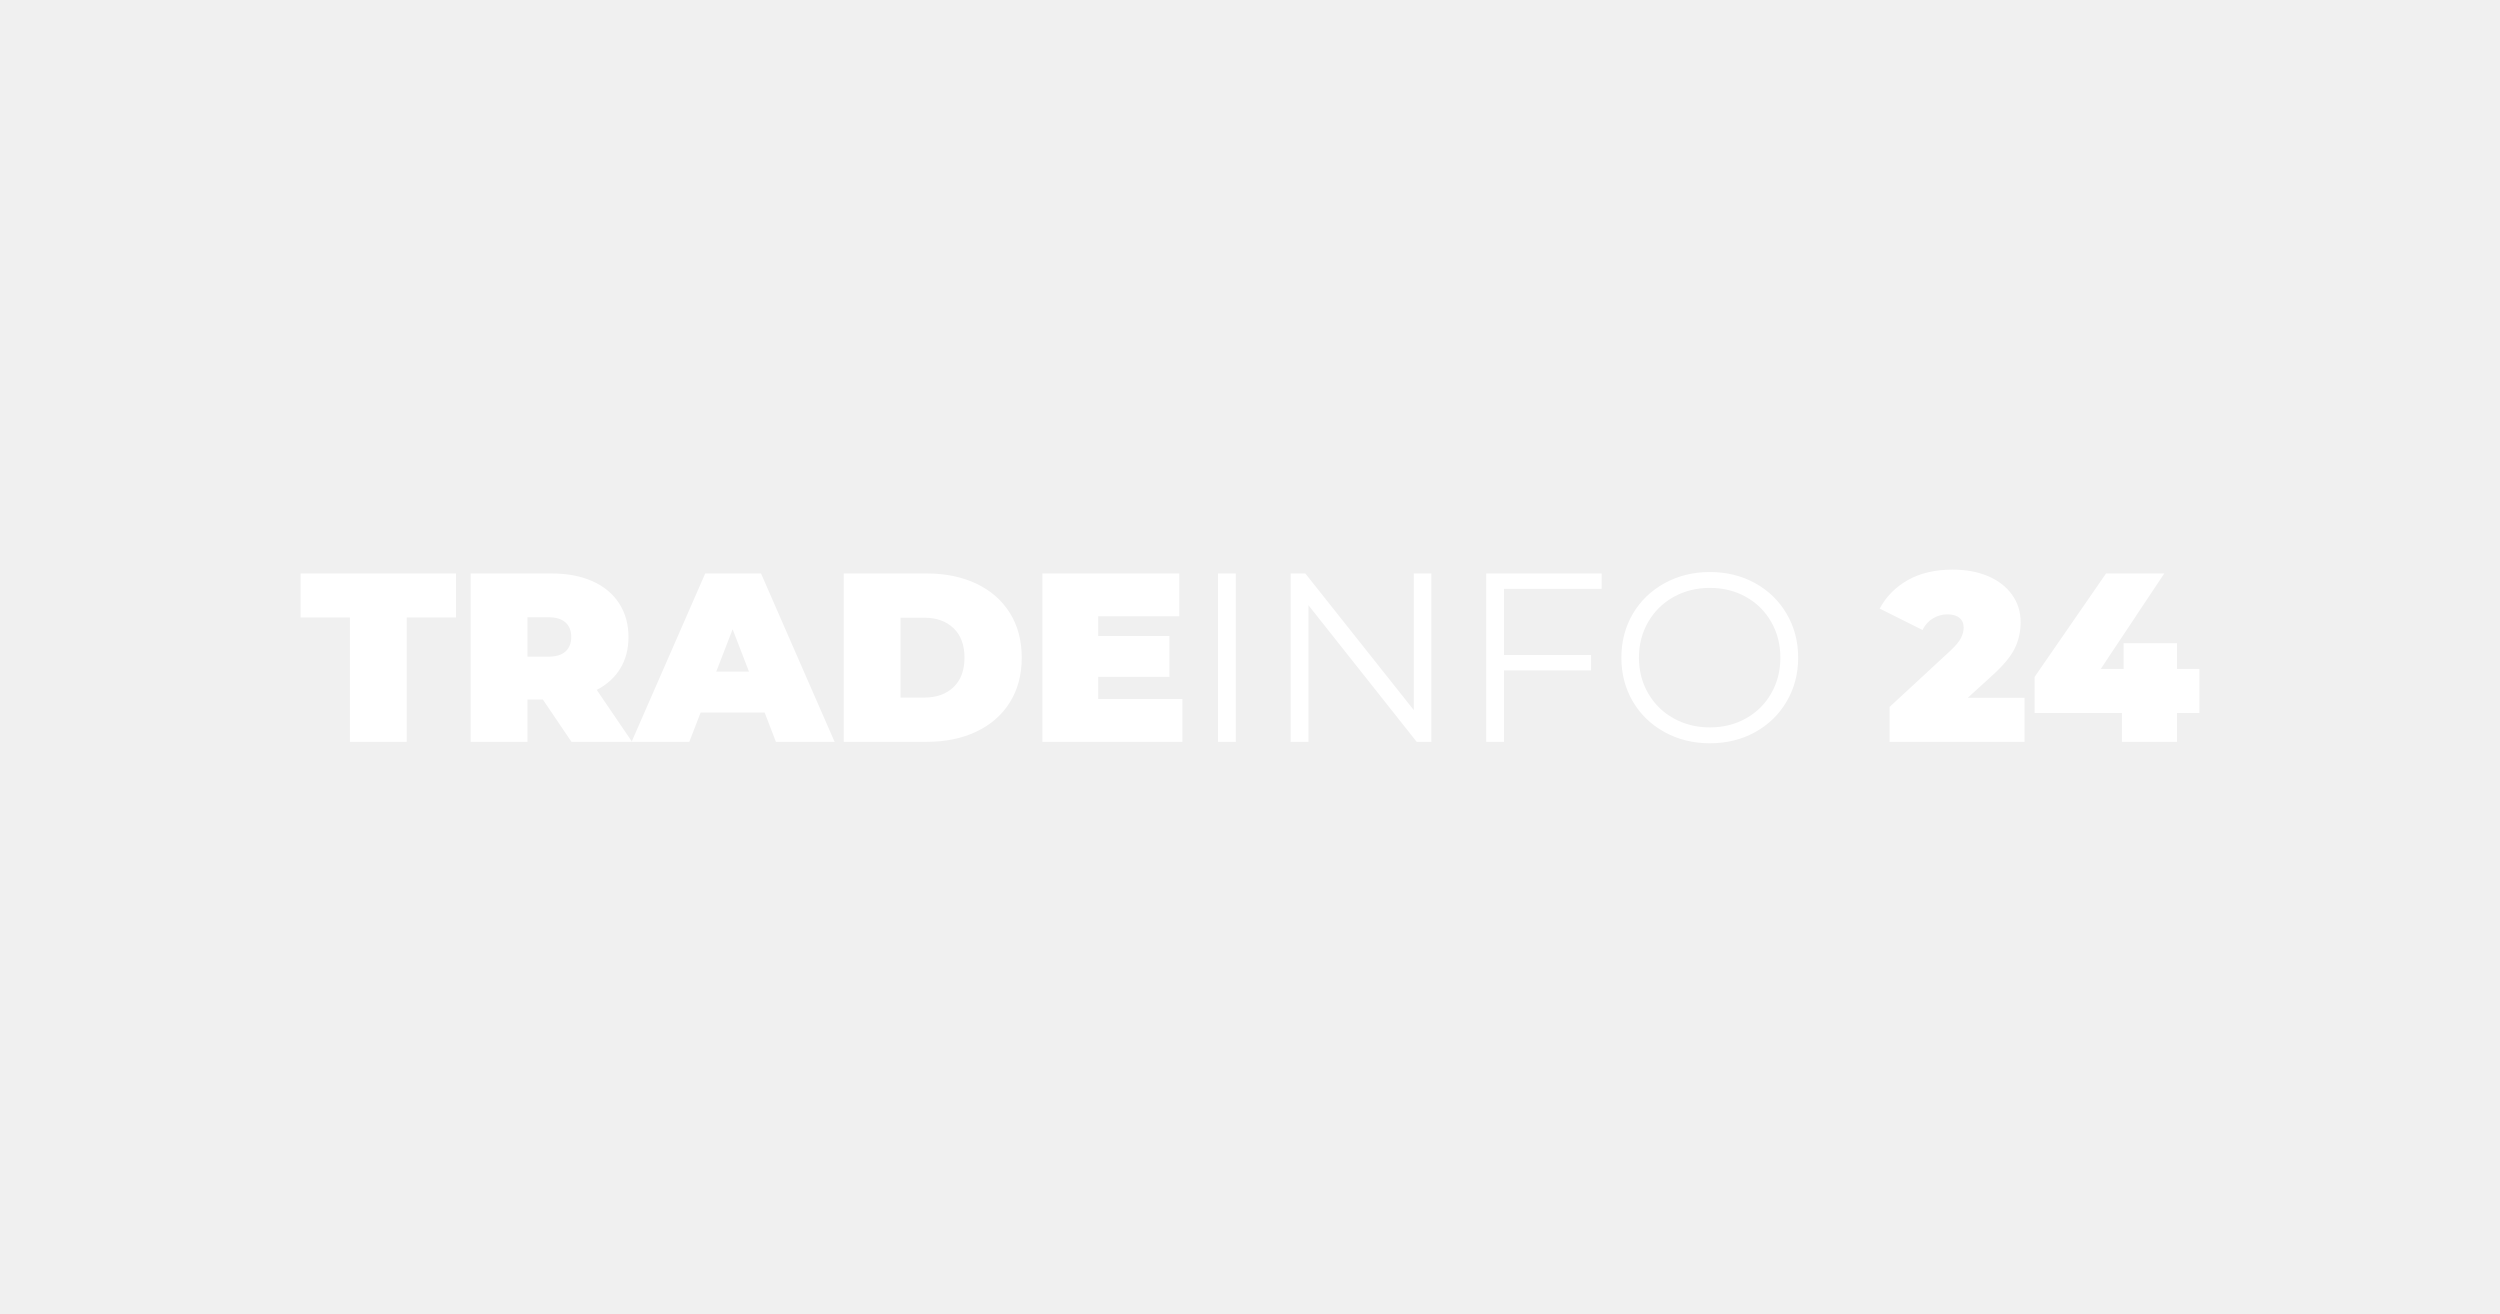
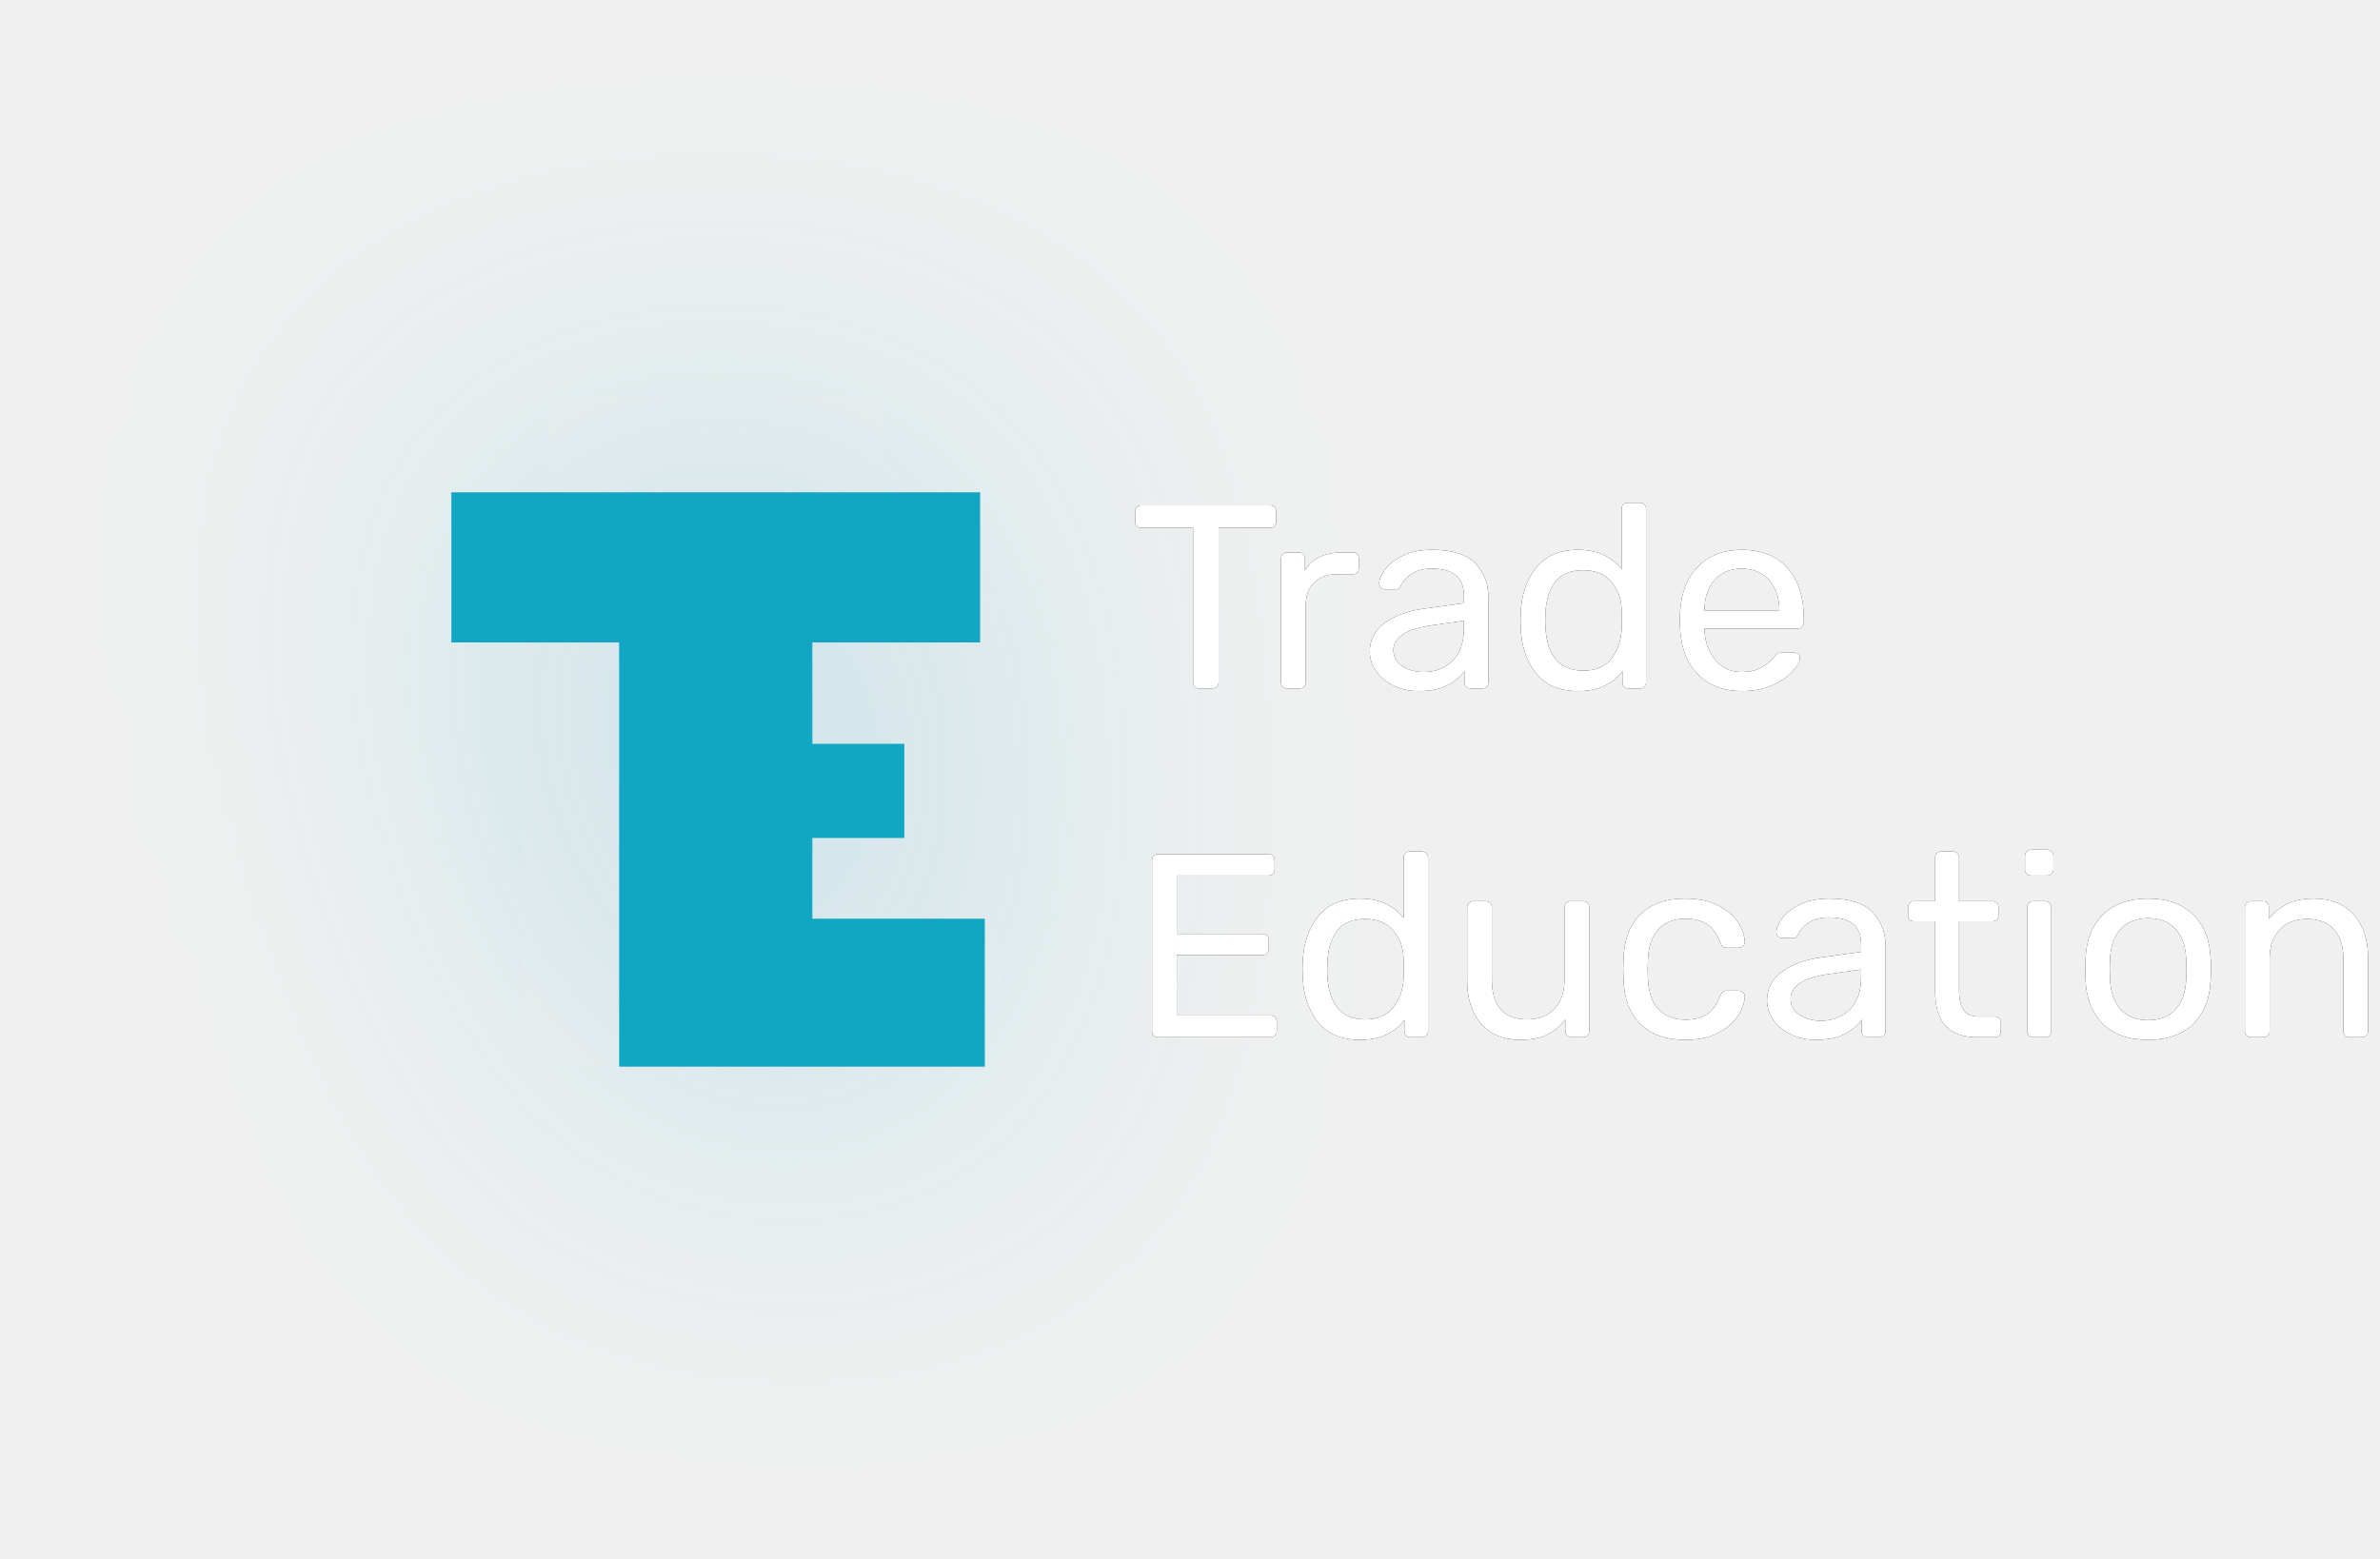
- <svg xmlns="http://www.w3.org/2000/svg" width="158px" height="83px" viewBox="0 0 158 83" version="1.1">
-   <defs />
-   <g id="Trade-Info-logo" stroke="none" stroke-width="1" fill="none" fill-rule="evenodd">
-     <path d="M22.116,39.025 L19,39.025 L19,36.243 L28.82,36.243 L28.82,39.025 L25.704,39.025 L25.704,46.884 L22.116,46.884 L22.116,39.025 Z M34.308,44.209 L33.335,44.209 L33.335,46.884 L29.747,46.884 L29.747,36.243 L34.87,36.243 C35.853,36.243 36.71,36.405 37.439,36.73 C38.169,37.054 38.731,37.52 39.127,38.128 C39.522,38.736 39.72,39.446 39.72,40.256 C39.72,41.016 39.547,41.68 39.203,42.248 C38.858,42.815 38.362,43.266 37.713,43.601 L39.948,46.884 L36.117,46.884 L34.308,44.209 Z M36.102,40.256 C36.102,39.861 35.98,39.555 35.737,39.337 C35.494,39.119 35.129,39.01 34.642,39.01 L33.335,39.01 L33.335,41.503 L34.642,41.503 C35.129,41.503 35.494,41.394 35.737,41.176 C35.98,40.958 36.102,40.652 36.102,40.256 Z M48.324,45.03 L44.28,45.03 L43.565,46.884 L39.917,46.884 L44.569,36.243 L48.096,36.243 L52.747,46.884 L49.038,46.884 L48.324,45.03 Z M47.335,42.445 L46.302,39.77 L45.268,42.445 L47.335,42.445 Z M53.325,36.243 L58.569,36.243 C59.755,36.243 60.801,36.459 61.708,36.889 C62.615,37.32 63.32,37.936 63.821,38.736 C64.323,39.537 64.574,40.479 64.574,41.564 C64.574,42.648 64.323,43.591 63.821,44.391 C63.32,45.192 62.615,45.807 61.708,46.238 C60.801,46.669 59.755,46.884 58.569,46.884 L53.325,46.884 L53.325,36.243 Z M58.417,44.087 C59.187,44.087 59.803,43.867 60.264,43.426 C60.725,42.985 60.956,42.364 60.956,41.564 C60.956,40.763 60.725,40.142 60.264,39.702 C59.803,39.261 59.187,39.04 58.417,39.04 L56.912,39.04 L56.912,44.087 L58.417,44.087 Z M74.728,44.178 L74.728,46.884 L65.881,46.884 L65.881,36.243 L74.531,36.243 L74.531,38.949 L69.408,38.949 L69.408,40.196 L73.908,40.196 L73.908,42.78 L69.408,42.78 L69.408,44.178 L74.728,44.178 Z M76.978,36.243 L78.103,36.243 L78.103,46.884 L76.978,46.884 L76.978,36.243 Z M90.462,36.243 L90.462,46.884 L89.535,46.884 L82.694,38.25 L82.694,46.884 L81.569,46.884 L81.569,36.243 L82.496,36.243 L89.352,44.878 L89.352,36.243 L90.462,36.243 Z M95.053,37.216 L95.053,41.397 L100.556,41.397 L100.556,42.369 L95.053,42.369 L95.053,46.884 L93.928,46.884 L93.928,36.243 L101.224,36.243 L101.224,37.216 L95.053,37.216 Z M108.065,46.975 C107.011,46.975 106.056,46.74 105.2,46.269 C104.343,45.797 103.674,45.151 103.193,44.33 C102.712,43.509 102.471,42.587 102.471,41.564 C102.471,40.54 102.712,39.618 103.193,38.797 C103.674,37.976 104.343,37.33 105.2,36.859 C106.056,36.388 107.011,36.152 108.065,36.152 C109.119,36.152 110.069,36.385 110.915,36.851 C111.762,37.317 112.428,37.964 112.914,38.789 C113.401,39.615 113.644,40.54 113.644,41.564 C113.644,42.587 113.401,43.512 112.914,44.338 C112.428,45.164 111.762,45.81 110.915,46.276 C110.069,46.742 109.119,46.975 108.065,46.975 Z M108.065,45.972 C108.906,45.972 109.666,45.782 110.345,45.402 C111.024,45.022 111.556,44.495 111.941,43.821 C112.327,43.147 112.519,42.395 112.519,41.564 C112.519,40.733 112.327,39.98 111.941,39.306 C111.556,38.632 111.024,38.105 110.345,37.725 C109.666,37.345 108.906,37.155 108.065,37.155 C107.224,37.155 106.461,37.345 105.777,37.725 C105.093,38.105 104.556,38.632 104.166,39.306 C103.776,39.98 103.581,40.733 103.581,41.564 C103.581,42.395 103.776,43.147 104.166,43.821 C104.556,44.495 105.093,45.022 105.777,45.402 C106.461,45.782 107.224,45.972 108.065,45.972 Z M127.949,44.102 L127.949,46.884 L119.421,46.884 L119.421,44.68 L123.267,41.123 C123.601,40.809 123.824,40.54 123.935,40.317 C124.047,40.094 124.103,39.876 124.103,39.664 C124.103,39.4 124.014,39.195 123.837,39.048 C123.659,38.901 123.403,38.827 123.069,38.827 C122.745,38.827 122.441,38.914 122.157,39.086 C121.873,39.258 121.655,39.501 121.503,39.816 L118.797,38.463 C119.203,37.703 119.796,37.102 120.576,36.661 C121.356,36.22 122.299,36 123.403,36 C124.244,36 124.989,36.137 125.638,36.41 C126.287,36.684 126.793,37.074 127.158,37.581 C127.523,38.088 127.705,38.67 127.705,39.329 C127.705,39.917 127.581,40.467 127.333,40.978 C127.085,41.49 126.601,42.07 125.881,42.719 L124.361,44.102 L127.949,44.102 Z M139,45.06 L137.586,45.06 L137.586,46.884 L134.105,46.884 L134.105,45.06 L128.587,45.06 L128.587,42.78 L133.102,36.243 L136.781,36.243 L132.767,42.278 L134.212,42.278 L134.212,40.652 L137.586,40.652 L137.586,42.278 L139,42.278 L139,45.06 Z" id="Tradeinfo-24" fill="#FFFFFF" />
+ <svg xmlns="http://www.w3.org/2000/svg" xmlns:xlink="http://www.w3.org/1999/xlink" width="116px" height="76px" viewBox="0 0 116 76" version="1.1">
+   <defs>
+     <filter x="-115.4%" y="-107.1%" width="330.8%" height="314.3%" filterUnits="objectBoundingBox" id="filter-1">
+       <feGaussianBlur stdDeviation="10" in="SourceGraphic" />
+     </filter>
+     <path d="M3.451,9.564 C3.364,9.564 3.292,9.536 3.235,9.481 C3.179,9.425 3.15,9.355 3.15,9.27 L3.15,1.734 L0.627,1.734 C0.54,1.734 0.468,1.707 0.412,1.651 C0.355,1.596 0.327,1.526 0.327,1.441 L0.327,0.944 C0.327,0.85 0.355,0.776 0.412,0.72 C0.468,0.665 0.54,0.638 0.627,0.638 L6.902,0.638 C6.998,0.638 7.072,0.665 7.124,0.72 C7.176,0.776 7.202,0.85 7.202,0.944 L7.202,1.441 C7.202,1.526 7.174,1.596 7.117,1.651 C7.061,1.707 6.989,1.734 6.902,1.734 L4.392,1.734 L4.392,9.27 C4.392,9.355 4.362,9.425 4.301,9.481 C4.239,9.536 4.165,9.564 4.078,9.564 L3.451,9.564 Z M7.738,9.564 C7.651,9.564 7.579,9.536 7.523,9.481 C7.466,9.425 7.438,9.355 7.438,9.27 L7.438,3.239 C7.438,3.154 7.466,3.082 7.523,3.022 C7.579,2.963 7.651,2.933 7.738,2.933 L8.287,2.933 C8.383,2.933 8.459,2.96 8.516,3.016 C8.573,3.071 8.601,3.145 8.601,3.239 L8.601,3.8 C8.958,3.222 9.564,2.933 10.418,2.933 L10.928,2.933 C11.024,2.933 11.098,2.958 11.15,3.009 C11.202,3.06 11.228,3.133 11.228,3.226 L11.228,3.698 C11.228,3.783 11.202,3.853 11.15,3.908 C11.098,3.964 11.024,3.991 10.928,3.991 L10.183,3.991 C9.703,3.991 9.326,4.127 9.052,4.399 C8.777,4.671 8.64,5.041 8.64,5.509 L8.64,9.27 C8.64,9.355 8.61,9.425 8.549,9.481 C8.488,9.536 8.414,9.564 8.326,9.564 L7.738,9.564 Z M14.13,9.691 C13.703,9.691 13.309,9.606 12.947,9.436 C12.586,9.266 12.298,9.034 12.085,8.741 C11.871,8.448 11.764,8.123 11.764,7.766 C11.764,7.205 12,6.745 12.47,6.388 C12.941,6.031 13.581,5.793 14.392,5.674 L16.352,5.407 L16.352,5.037 C16.352,4.161 15.834,3.723 14.797,3.723 C14.396,3.723 14.074,3.802 13.83,3.959 C13.586,4.117 13.407,4.301 13.294,4.514 C13.259,4.599 13.222,4.656 13.183,4.686 C13.143,4.716 13.089,4.731 13.019,4.731 L12.509,4.731 C12.431,4.731 12.363,4.703 12.307,4.648 C12.25,4.593 12.222,4.527 12.222,4.45 C12.222,4.255 12.315,4.027 12.503,3.768 C12.69,3.509 12.98,3.283 13.372,3.092 C13.764,2.901 14.243,2.805 14.81,2.805 C15.786,2.805 16.485,3.026 16.908,3.468 C17.331,3.91 17.542,4.463 17.542,5.126 L17.542,9.27 C17.542,9.355 17.514,9.425 17.457,9.481 C17.4,9.536 17.328,9.564 17.241,9.564 L16.666,9.564 C16.579,9.564 16.509,9.536 16.457,9.481 C16.405,9.425 16.378,9.355 16.378,9.27 L16.378,8.709 C16.187,8.99 15.908,9.223 15.542,9.41 C15.176,9.598 14.705,9.691 14.13,9.691 Z M14.392,8.76 C14.967,8.76 15.437,8.577 15.803,8.212 C16.169,7.846 16.352,7.315 16.352,6.618 L16.352,6.261 L14.823,6.478 C14.196,6.563 13.721,6.707 13.398,6.911 C13.076,7.115 12.915,7.37 12.915,7.676 C12.915,8.025 13.061,8.293 13.352,8.48 C13.644,8.667 13.991,8.76 14.392,8.76 Z M21.921,9.691 C21.006,9.691 20.32,9.402 19.862,8.824 C19.405,8.246 19.158,7.515 19.123,6.631 L19.11,6.248 L19.123,5.866 C19.158,4.99 19.407,4.261 19.869,3.679 C20.33,3.096 21.014,2.805 21.921,2.805 C22.827,2.805 23.533,3.12 24.038,3.749 L24.038,0.803 C24.038,0.718 24.067,0.648 24.123,0.593 C24.18,0.538 24.252,0.51 24.339,0.51 L24.927,0.51 C25.014,0.51 25.086,0.538 25.143,0.593 C25.2,0.648 25.228,0.718 25.228,0.803 L25.228,9.27 C25.228,9.355 25.2,9.425 25.143,9.481 C25.086,9.536 25.014,9.564 24.927,9.564 L24.365,9.564 C24.278,9.564 24.208,9.536 24.156,9.481 C24.104,9.425 24.078,9.355 24.078,9.27 L24.078,8.722 C23.581,9.368 22.862,9.691 21.921,9.691 Z M22.169,8.696 C22.779,8.696 23.237,8.499 23.542,8.103 C23.847,7.708 24.012,7.239 24.038,6.694 C24.047,6.601 24.051,6.439 24.051,6.21 C24.051,5.972 24.047,5.806 24.038,5.713 C24.021,5.194 23.853,4.746 23.535,4.367 C23.217,3.989 22.762,3.8 22.169,3.8 C21.542,3.8 21.084,3.991 20.797,4.374 C20.509,4.756 20.352,5.258 20.326,5.878 L20.313,6.248 C20.313,7.88 20.932,8.696 22.169,8.696 Z M29.894,9.691 C29.005,9.691 28.295,9.421 27.764,8.881 C27.232,8.341 26.94,7.604 26.888,6.669 L26.875,6.235 L26.888,5.815 C26.94,4.897 27.232,4.165 27.764,3.621 C28.295,3.077 29.005,2.805 29.894,2.805 C30.853,2.805 31.596,3.103 32.123,3.698 C32.65,4.293 32.914,5.101 32.914,6.121 L32.914,6.35 C32.914,6.435 32.886,6.505 32.829,6.561 C32.772,6.616 32.7,6.643 32.613,6.643 L28.077,6.643 L28.077,6.758 C28.104,7.311 28.278,7.783 28.6,8.174 C28.923,8.565 29.35,8.76 29.881,8.76 C30.291,8.76 30.624,8.682 30.881,8.524 C31.138,8.367 31.332,8.203 31.463,8.033 C31.541,7.931 31.602,7.87 31.646,7.848 C31.69,7.827 31.764,7.817 31.868,7.817 L32.443,7.817 C32.522,7.817 32.589,7.838 32.646,7.88 C32.703,7.923 32.731,7.978 32.731,8.046 C32.731,8.233 32.613,8.458 32.378,8.722 C32.143,8.985 31.809,9.213 31.378,9.404 C30.947,9.595 30.452,9.691 29.894,9.691 Z M31.724,5.776 L31.724,5.738 C31.724,5.143 31.559,4.658 31.228,4.284 C30.896,3.91 30.452,3.723 29.894,3.723 C29.328,3.723 28.884,3.91 28.561,4.284 C28.239,4.658 28.077,5.143 28.077,5.738 L28.077,5.776 L31.724,5.776 Z" id="path-2" />
+     <path d="M1.438,26.565 C1.351,26.565 1.281,26.538 1.229,26.482 C1.176,26.427 1.15,26.357 1.15,26.272 L1.15,17.945 C1.15,17.852 1.176,17.777 1.229,17.722 C1.281,17.667 1.351,17.639 1.438,17.639 L6.81,17.639 C6.906,17.639 6.982,17.667 7.039,17.722 C7.096,17.777 7.124,17.852 7.124,17.945 L7.124,18.404 C7.124,18.489 7.096,18.557 7.039,18.608 C6.982,18.659 6.906,18.685 6.81,18.685 L2.353,18.685 L2.353,21.529 L6.523,21.529 C6.619,21.529 6.695,21.556 6.751,21.611 C6.808,21.667 6.836,21.741 6.836,21.835 L6.836,22.268 C6.836,22.353 6.808,22.423 6.751,22.478 C6.695,22.534 6.619,22.561 6.523,22.561 L2.353,22.561 L2.353,25.507 L6.915,25.507 C7.011,25.507 7.087,25.535 7.144,25.59 C7.2,25.645 7.229,25.719 7.229,25.813 L7.229,26.272 C7.229,26.357 7.198,26.427 7.137,26.482 C7.076,26.538 7.002,26.565 6.915,26.565 L1.438,26.565 Z M11.294,26.693 C10.379,26.693 9.692,26.404 9.235,25.826 C8.777,25.248 8.531,24.517 8.496,23.632 L8.483,23.25 L8.496,22.867 C8.531,21.992 8.78,21.263 9.242,20.681 C9.703,20.098 10.387,19.807 11.294,19.807 C12.2,19.807 12.906,20.122 13.411,20.751 L13.411,17.805 C13.411,17.72 13.44,17.65 13.496,17.595 C13.553,17.539 13.625,17.512 13.712,17.512 L14.3,17.512 C14.387,17.512 14.459,17.539 14.516,17.595 C14.572,17.65 14.601,17.72 14.601,17.805 L14.601,26.272 C14.601,26.357 14.572,26.427 14.516,26.482 C14.459,26.538 14.387,26.565 14.3,26.565 L13.738,26.565 C13.651,26.565 13.581,26.538 13.529,26.482 C13.477,26.427 13.45,26.357 13.45,26.272 L13.45,25.724 C12.954,26.37 12.235,26.693 11.294,26.693 Z M11.542,25.698 C12.152,25.698 12.61,25.501 12.915,25.105 C13.22,24.71 13.385,24.24 13.411,23.696 C13.42,23.603 13.424,23.441 13.424,23.212 C13.424,22.974 13.42,22.808 13.411,22.714 C13.394,22.196 13.226,21.747 12.908,21.369 C12.59,20.991 12.135,20.802 11.542,20.802 C10.915,20.802 10.457,20.993 10.17,21.375 C9.882,21.758 9.725,22.26 9.699,22.88 L9.686,23.25 C9.686,24.882 10.305,25.698 11.542,25.698 Z M19.11,26.693 C18.283,26.693 17.642,26.431 17.189,25.909 C16.736,25.386 16.509,24.691 16.509,23.824 L16.509,20.228 C16.509,20.143 16.538,20.073 16.594,20.017 C16.651,19.962 16.723,19.935 16.81,19.935 L17.411,19.935 C17.498,19.935 17.57,19.962 17.627,20.017 C17.683,20.073 17.712,20.143 17.712,20.228 L17.712,23.76 C17.712,25.052 18.287,25.698 19.437,25.698 C19.995,25.698 20.437,25.526 20.764,25.182 C21.091,24.837 21.254,24.364 21.254,23.76 L21.254,20.228 C21.254,20.143 21.282,20.073 21.339,20.017 C21.396,19.962 21.468,19.935 21.555,19.935 L22.156,19.935 C22.243,19.935 22.315,19.962 22.372,20.017 C22.428,20.073 22.457,20.143 22.457,20.228 L22.457,26.272 C22.457,26.357 22.428,26.427 22.372,26.482 C22.315,26.538 22.243,26.565 22.156,26.565 L21.594,26.565 C21.507,26.565 21.435,26.538 21.378,26.482 C21.322,26.427 21.293,26.357 21.293,26.272 L21.293,25.698 C21.041,26.03 20.744,26.278 20.404,26.444 C20.065,26.61 19.633,26.693 19.11,26.693 Z M27.136,26.693 C26.204,26.693 25.476,26.436 24.953,25.921 C24.43,25.407 24.156,24.687 24.13,23.76 L24.117,23.25 L24.13,22.74 C24.156,21.813 24.43,21.093 24.953,20.579 C25.476,20.064 26.204,19.807 27.136,19.807 C27.764,19.807 28.293,19.915 28.724,20.132 C29.156,20.349 29.478,20.619 29.692,20.942 C29.905,21.265 30.021,21.588 30.038,21.911 C30.047,21.988 30.019,22.056 29.953,22.115 C29.888,22.175 29.816,22.204 29.738,22.204 L29.162,22.204 C29.075,22.204 29.01,22.185 28.966,22.147 C28.923,22.109 28.879,22.039 28.836,21.937 C28.679,21.52 28.463,21.225 28.189,21.05 C27.914,20.876 27.568,20.789 27.149,20.789 C26.6,20.789 26.165,20.955 25.842,21.286 C25.52,21.618 25.346,22.124 25.319,22.804 L25.306,23.25 L25.319,23.696 C25.346,24.376 25.52,24.882 25.842,25.214 C26.165,25.545 26.6,25.711 27.149,25.711 C27.576,25.711 27.925,25.624 28.195,25.45 C28.465,25.275 28.679,24.98 28.836,24.563 C28.879,24.461 28.923,24.391 28.966,24.353 C29.01,24.315 29.075,24.296 29.162,24.296 L29.738,24.296 C29.816,24.296 29.888,24.325 29.953,24.385 C30.019,24.444 30.047,24.512 30.038,24.589 C30.021,24.903 29.905,25.222 29.692,25.545 C29.478,25.868 29.156,26.14 28.724,26.361 C28.293,26.582 27.764,26.693 27.136,26.693 Z M33.489,26.693 C33.062,26.693 32.668,26.608 32.306,26.438 C31.944,26.268 31.657,26.036 31.443,25.743 C31.23,25.45 31.123,25.124 31.123,24.767 C31.123,24.206 31.358,23.747 31.829,23.39 C32.3,23.033 32.94,22.795 33.75,22.676 L35.711,22.408 L35.711,22.039 C35.711,21.163 35.193,20.725 34.156,20.725 C33.755,20.725 33.432,20.804 33.188,20.961 C32.944,21.118 32.766,21.303 32.652,21.516 C32.618,21.601 32.581,21.658 32.541,21.688 C32.502,21.718 32.448,21.733 32.378,21.733 L31.868,21.733 C31.79,21.733 31.722,21.705 31.666,21.65 C31.609,21.594 31.581,21.529 31.581,21.452 C31.581,21.256 31.674,21.029 31.862,20.77 C32.049,20.511 32.339,20.285 32.731,20.094 C33.123,19.903 33.602,19.807 34.169,19.807 C35.145,19.807 35.844,20.028 36.267,20.47 C36.689,20.912 36.901,21.465 36.901,22.128 L36.901,26.272 C36.901,26.357 36.872,26.427 36.816,26.482 C36.759,26.538 36.687,26.565 36.6,26.565 L36.025,26.565 C35.938,26.565 35.868,26.538 35.816,26.482 C35.763,26.427 35.737,26.357 35.737,26.272 L35.737,25.711 C35.546,25.991 35.267,26.225 34.901,26.412 C34.535,26.599 34.064,26.693 33.489,26.693 Z M33.75,25.762 C34.326,25.762 34.796,25.579 35.162,25.214 C35.528,24.848 35.711,24.317 35.711,23.62 L35.711,23.263 L34.182,23.479 C33.554,23.564 33.079,23.709 32.757,23.913 C32.435,24.117 32.273,24.372 32.273,24.678 C32.273,25.027 32.419,25.294 32.711,25.481 C33.003,25.668 33.35,25.762 33.75,25.762 Z M41.345,26.565 C39.994,26.565 39.319,25.821 39.319,24.334 L39.319,20.916 L38.286,20.916 C38.199,20.916 38.129,20.891 38.077,20.84 C38.025,20.789 37.999,20.721 37.999,20.636 L37.999,20.228 C37.999,20.143 38.025,20.073 38.077,20.017 C38.129,19.962 38.199,19.935 38.286,19.935 L39.319,19.935 L39.319,17.805 C39.319,17.72 39.345,17.65 39.397,17.595 C39.45,17.539 39.519,17.512 39.606,17.512 L40.182,17.512 C40.269,17.512 40.341,17.539 40.397,17.595 C40.454,17.65 40.482,17.72 40.482,17.805 L40.482,19.935 L42.103,19.935 C42.19,19.935 42.262,19.962 42.319,20.017 C42.375,20.073 42.404,20.143 42.404,20.228 L42.404,20.636 C42.404,20.721 42.375,20.789 42.319,20.84 C42.262,20.891 42.19,20.916 42.103,20.916 L40.482,20.916 L40.482,24.245 C40.482,24.678 40.554,25.005 40.698,25.226 C40.842,25.447 41.088,25.558 41.436,25.558 L42.234,25.558 C42.321,25.558 42.391,25.586 42.443,25.641 C42.495,25.696 42.521,25.766 42.521,25.851 L42.521,26.272 C42.521,26.357 42.495,26.427 42.443,26.482 C42.391,26.538 42.321,26.565 42.234,26.565 L41.345,26.565 Z M43.998,18.685 C43.911,18.685 43.839,18.657 43.783,18.602 C43.726,18.547 43.698,18.477 43.698,18.392 L43.698,17.729 C43.698,17.644 43.726,17.571 43.783,17.512 C43.839,17.452 43.911,17.423 43.998,17.423 L44.77,17.423 C44.857,17.423 44.931,17.452 44.992,17.512 C45.053,17.571 45.083,17.644 45.083,17.729 L45.083,18.392 C45.083,18.477 45.053,18.547 44.992,18.602 C44.931,18.657 44.857,18.685 44.77,18.685 L43.998,18.685 Z M44.103,26.565 C44.016,26.565 43.944,26.538 43.887,26.482 C43.831,26.427 43.802,26.357 43.802,26.272 L43.802,20.228 C43.802,20.143 43.831,20.073 43.887,20.017 C43.944,19.962 44.016,19.935 44.103,19.935 L44.678,19.935 C44.765,19.935 44.837,19.962 44.894,20.017 C44.95,20.073 44.979,20.143 44.979,20.228 L44.979,26.272 C44.979,26.357 44.95,26.427 44.894,26.482 C44.837,26.538 44.765,26.565 44.678,26.565 L44.103,26.565 Z M49.698,26.693 C48.739,26.693 48,26.429 47.482,25.902 C46.963,25.375 46.687,24.674 46.652,23.798 L46.639,23.25 L46.652,22.702 C46.687,21.826 46.968,21.125 47.495,20.598 C48.022,20.071 48.756,19.807 49.698,19.807 C50.639,19.807 51.373,20.071 51.9,20.598 C52.427,21.125 52.708,21.826 52.743,22.702 C52.761,22.889 52.769,23.071 52.769,23.25 C52.769,23.428 52.761,23.611 52.743,23.798 C52.708,24.674 52.432,25.375 51.913,25.902 C51.395,26.429 50.656,26.693 49.698,26.693 Z M49.698,25.736 C50.255,25.736 50.698,25.564 51.024,25.22 C51.351,24.876 51.528,24.381 51.554,23.734 C51.562,23.649 51.567,23.488 51.567,23.25 C51.567,23.012 51.562,22.85 51.554,22.765 C51.528,22.119 51.351,21.624 51.024,21.28 C50.698,20.936 50.255,20.763 49.698,20.763 C49.14,20.763 48.698,20.936 48.371,21.28 C48.044,21.624 47.868,22.119 47.841,22.765 L47.828,23.25 L47.841,23.734 C47.868,24.381 48.044,24.876 48.371,25.22 C48.698,25.564 49.14,25.736 49.698,25.736 Z M54.717,26.565 C54.63,26.565 54.558,26.538 54.501,26.482 C54.445,26.427 54.416,26.357 54.416,26.272 L54.416,20.228 C54.416,20.143 54.445,20.073 54.501,20.017 C54.558,19.962 54.63,19.935 54.717,19.935 L55.279,19.935 C55.375,19.935 55.449,19.96 55.501,20.011 C55.554,20.062 55.58,20.134 55.58,20.228 L55.58,20.789 C55.841,20.474 56.144,20.232 56.488,20.062 C56.832,19.892 57.262,19.807 57.776,19.807 C58.612,19.807 59.261,20.068 59.723,20.591 C60.185,21.114 60.416,21.805 60.416,22.663 L60.416,26.272 C60.416,26.357 60.388,26.427 60.331,26.482 C60.275,26.538 60.203,26.565 60.115,26.565 L59.514,26.565 C59.427,26.565 59.355,26.538 59.299,26.482 C59.242,26.427 59.214,26.357 59.214,26.272 L59.214,22.74 C59.214,22.128 59.061,21.652 58.756,21.312 C58.451,20.972 58.015,20.802 57.449,20.802 C56.891,20.802 56.447,20.974 56.116,21.318 C55.784,21.662 55.619,22.136 55.619,22.74 L55.619,26.272 C55.619,26.357 55.591,26.427 55.534,26.482 C55.477,26.538 55.405,26.565 55.318,26.565 L54.717,26.565 Z" id="path-3" />
+   </defs>
+   <g id="Page-1" stroke="none" stroke-width="1" fill="none" fill-rule="evenodd">
+     <g id="300x600-copy" transform="translate(-83, -293)">
+       <g id="Trade-education" transform="translate(105, 317)">
+         <g id="Logo" fill="#12A6C5" fill-rule="nonzero">
+           <polygon id="Combined-Shape-Copy" opacity="0.3" filter="url(#filter-1)" points="17.593 16.852 17.593 20.787 26 20.787 26 28 17.593 28 8.178 28 8.178 7.32 0 7.32 0 0 25.771 0 25.771 7.32 17.593 7.32 17.593 12.262 22.076 12.262 22.076 16.852" />
+           <polygon id="Combined-Shape" points="17.593 16.852 17.593 20.787 26 20.787 26 28 17.593 28 8.178 28 8.178 7.32 0 7.32 0 0 25.771 0 25.771 7.32 17.593 7.32 17.593 12.262 22.076 12.262 22.076 16.852" />
+         </g>
+         <g id="Trade-Education" transform="translate(33, 0)">
+           <g id="Trade">
+             <use fill="#000000" xlink:href="#path-2" />
+             <use fill="#FFFFFF" xlink:href="#path-2" />
+           </g>
+           <g id="Education">
+             <use fill="#000000" xlink:href="#path-3" />
+             <use fill="#FFFFFF" xlink:href="#path-3" />
+           </g>
+         </g>
+       </g>
+     </g>
  </g>
</svg>
